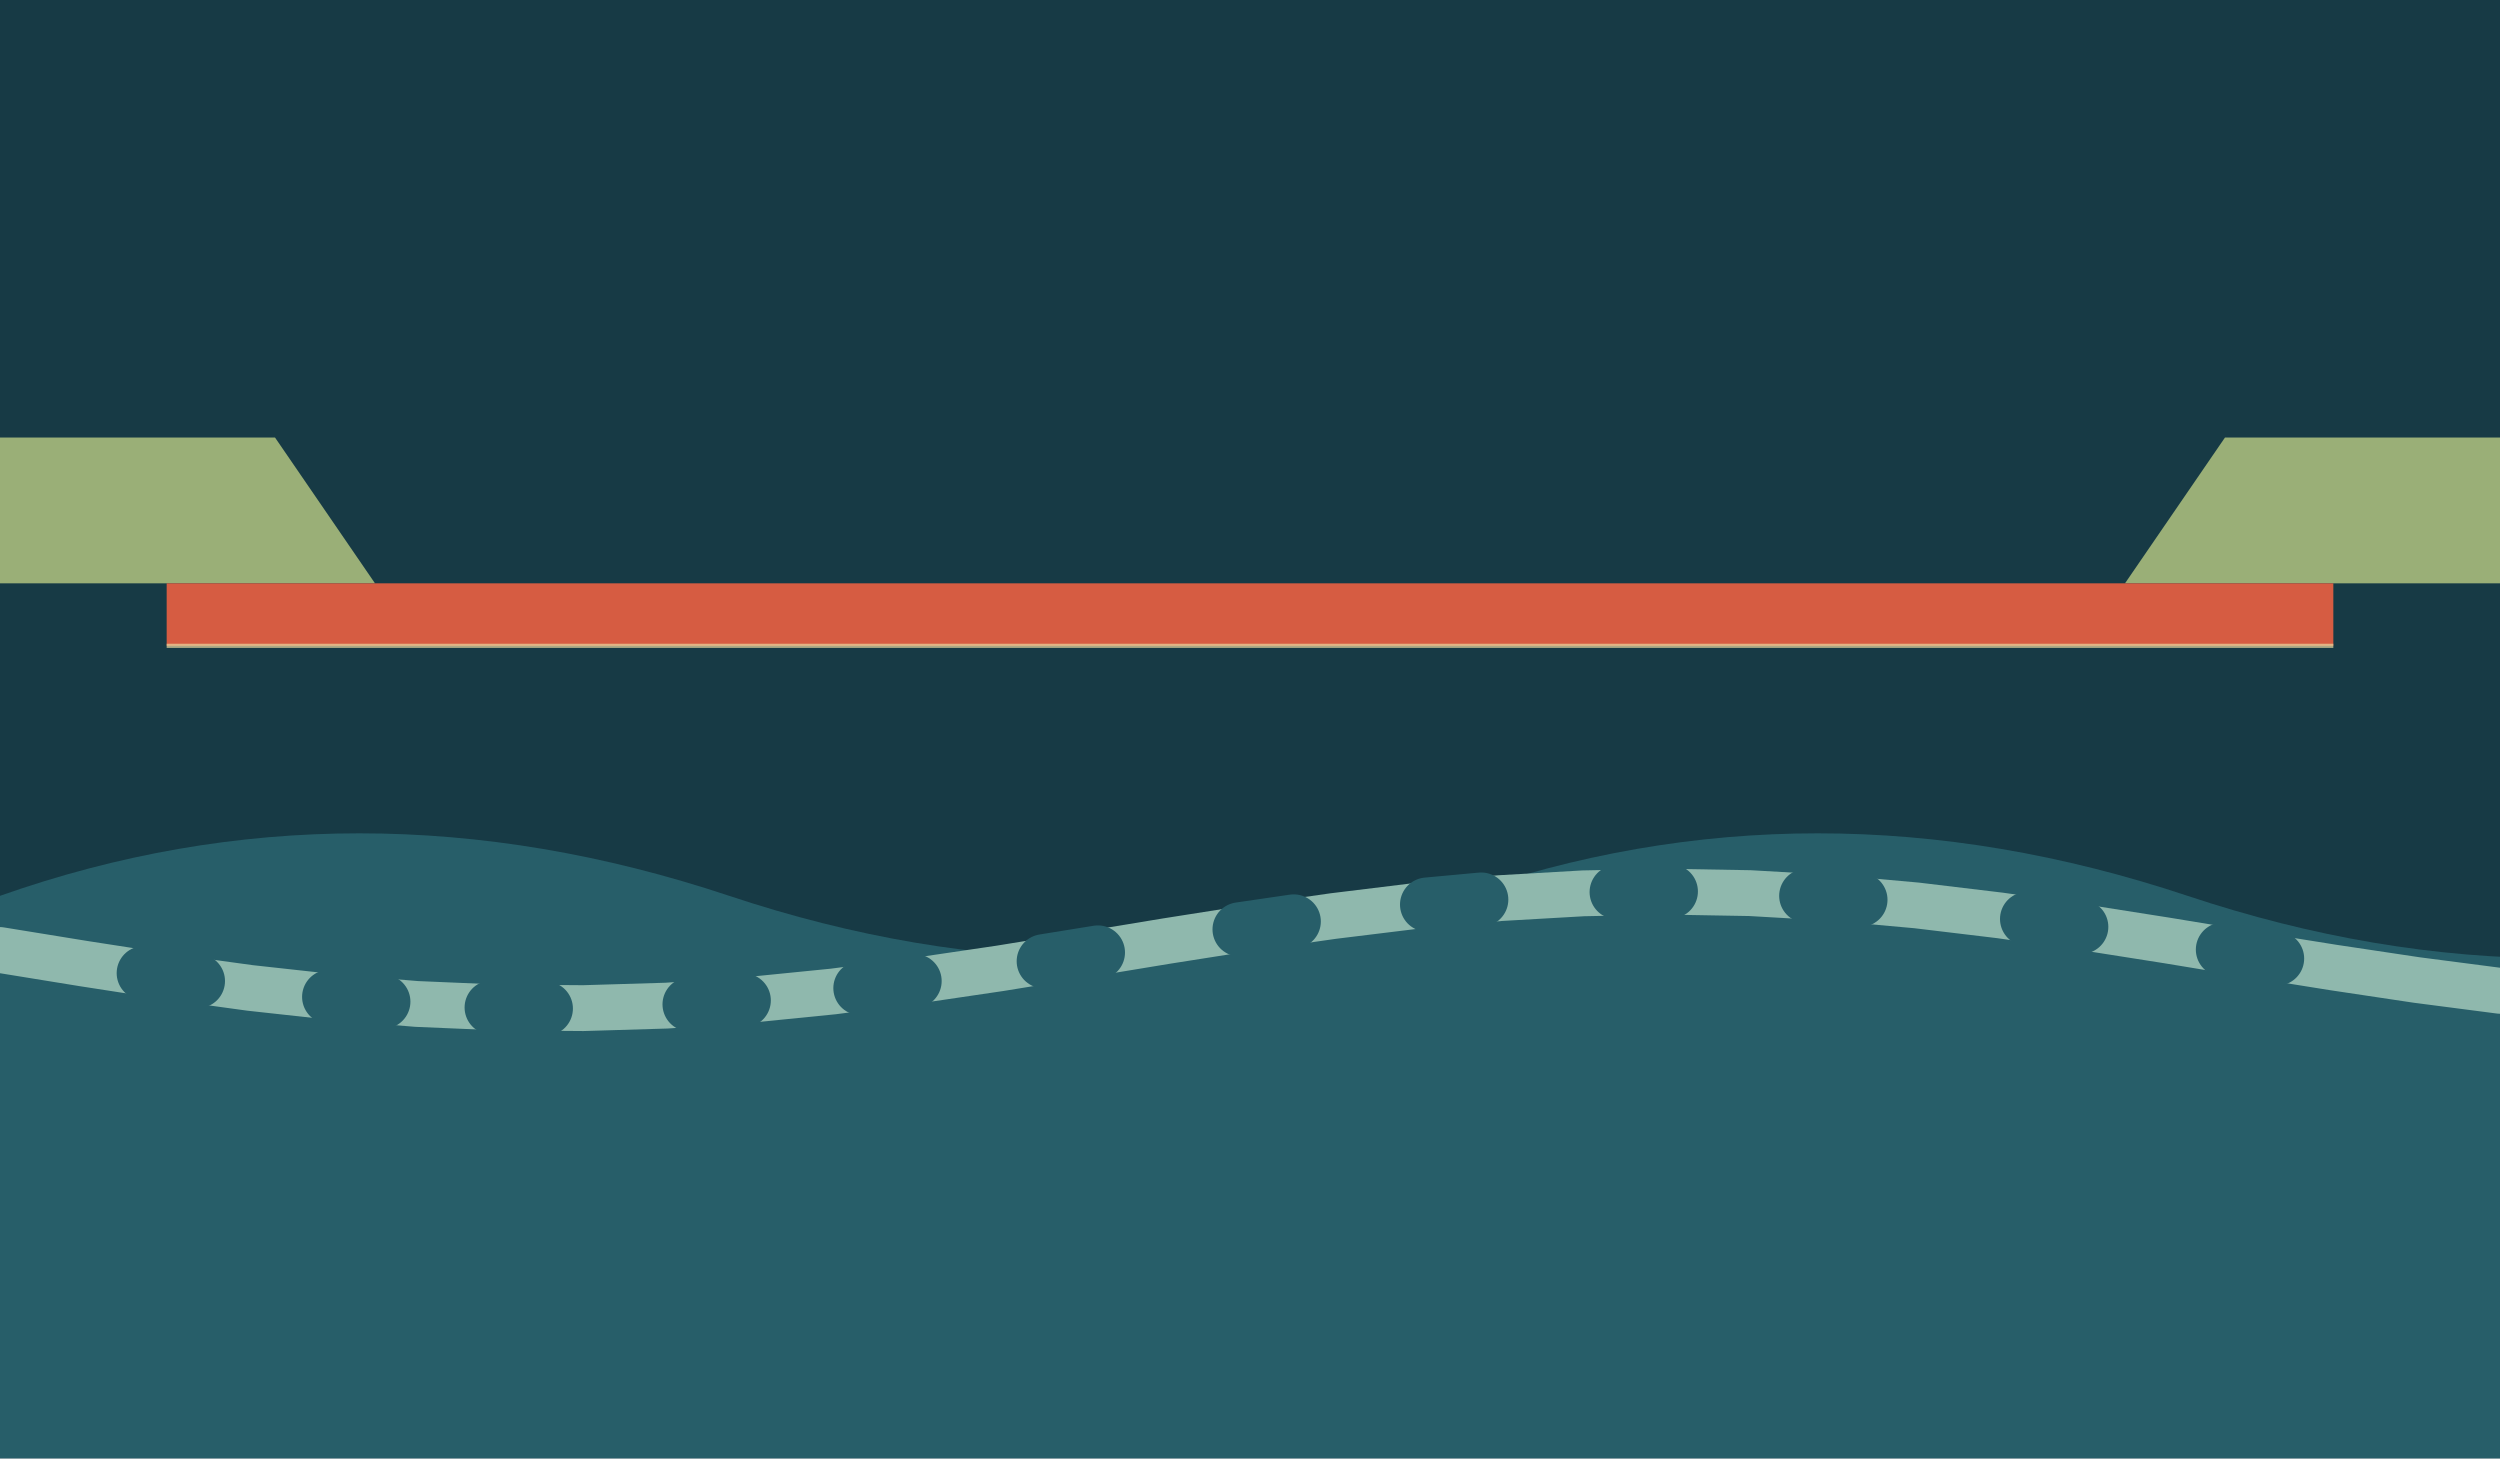
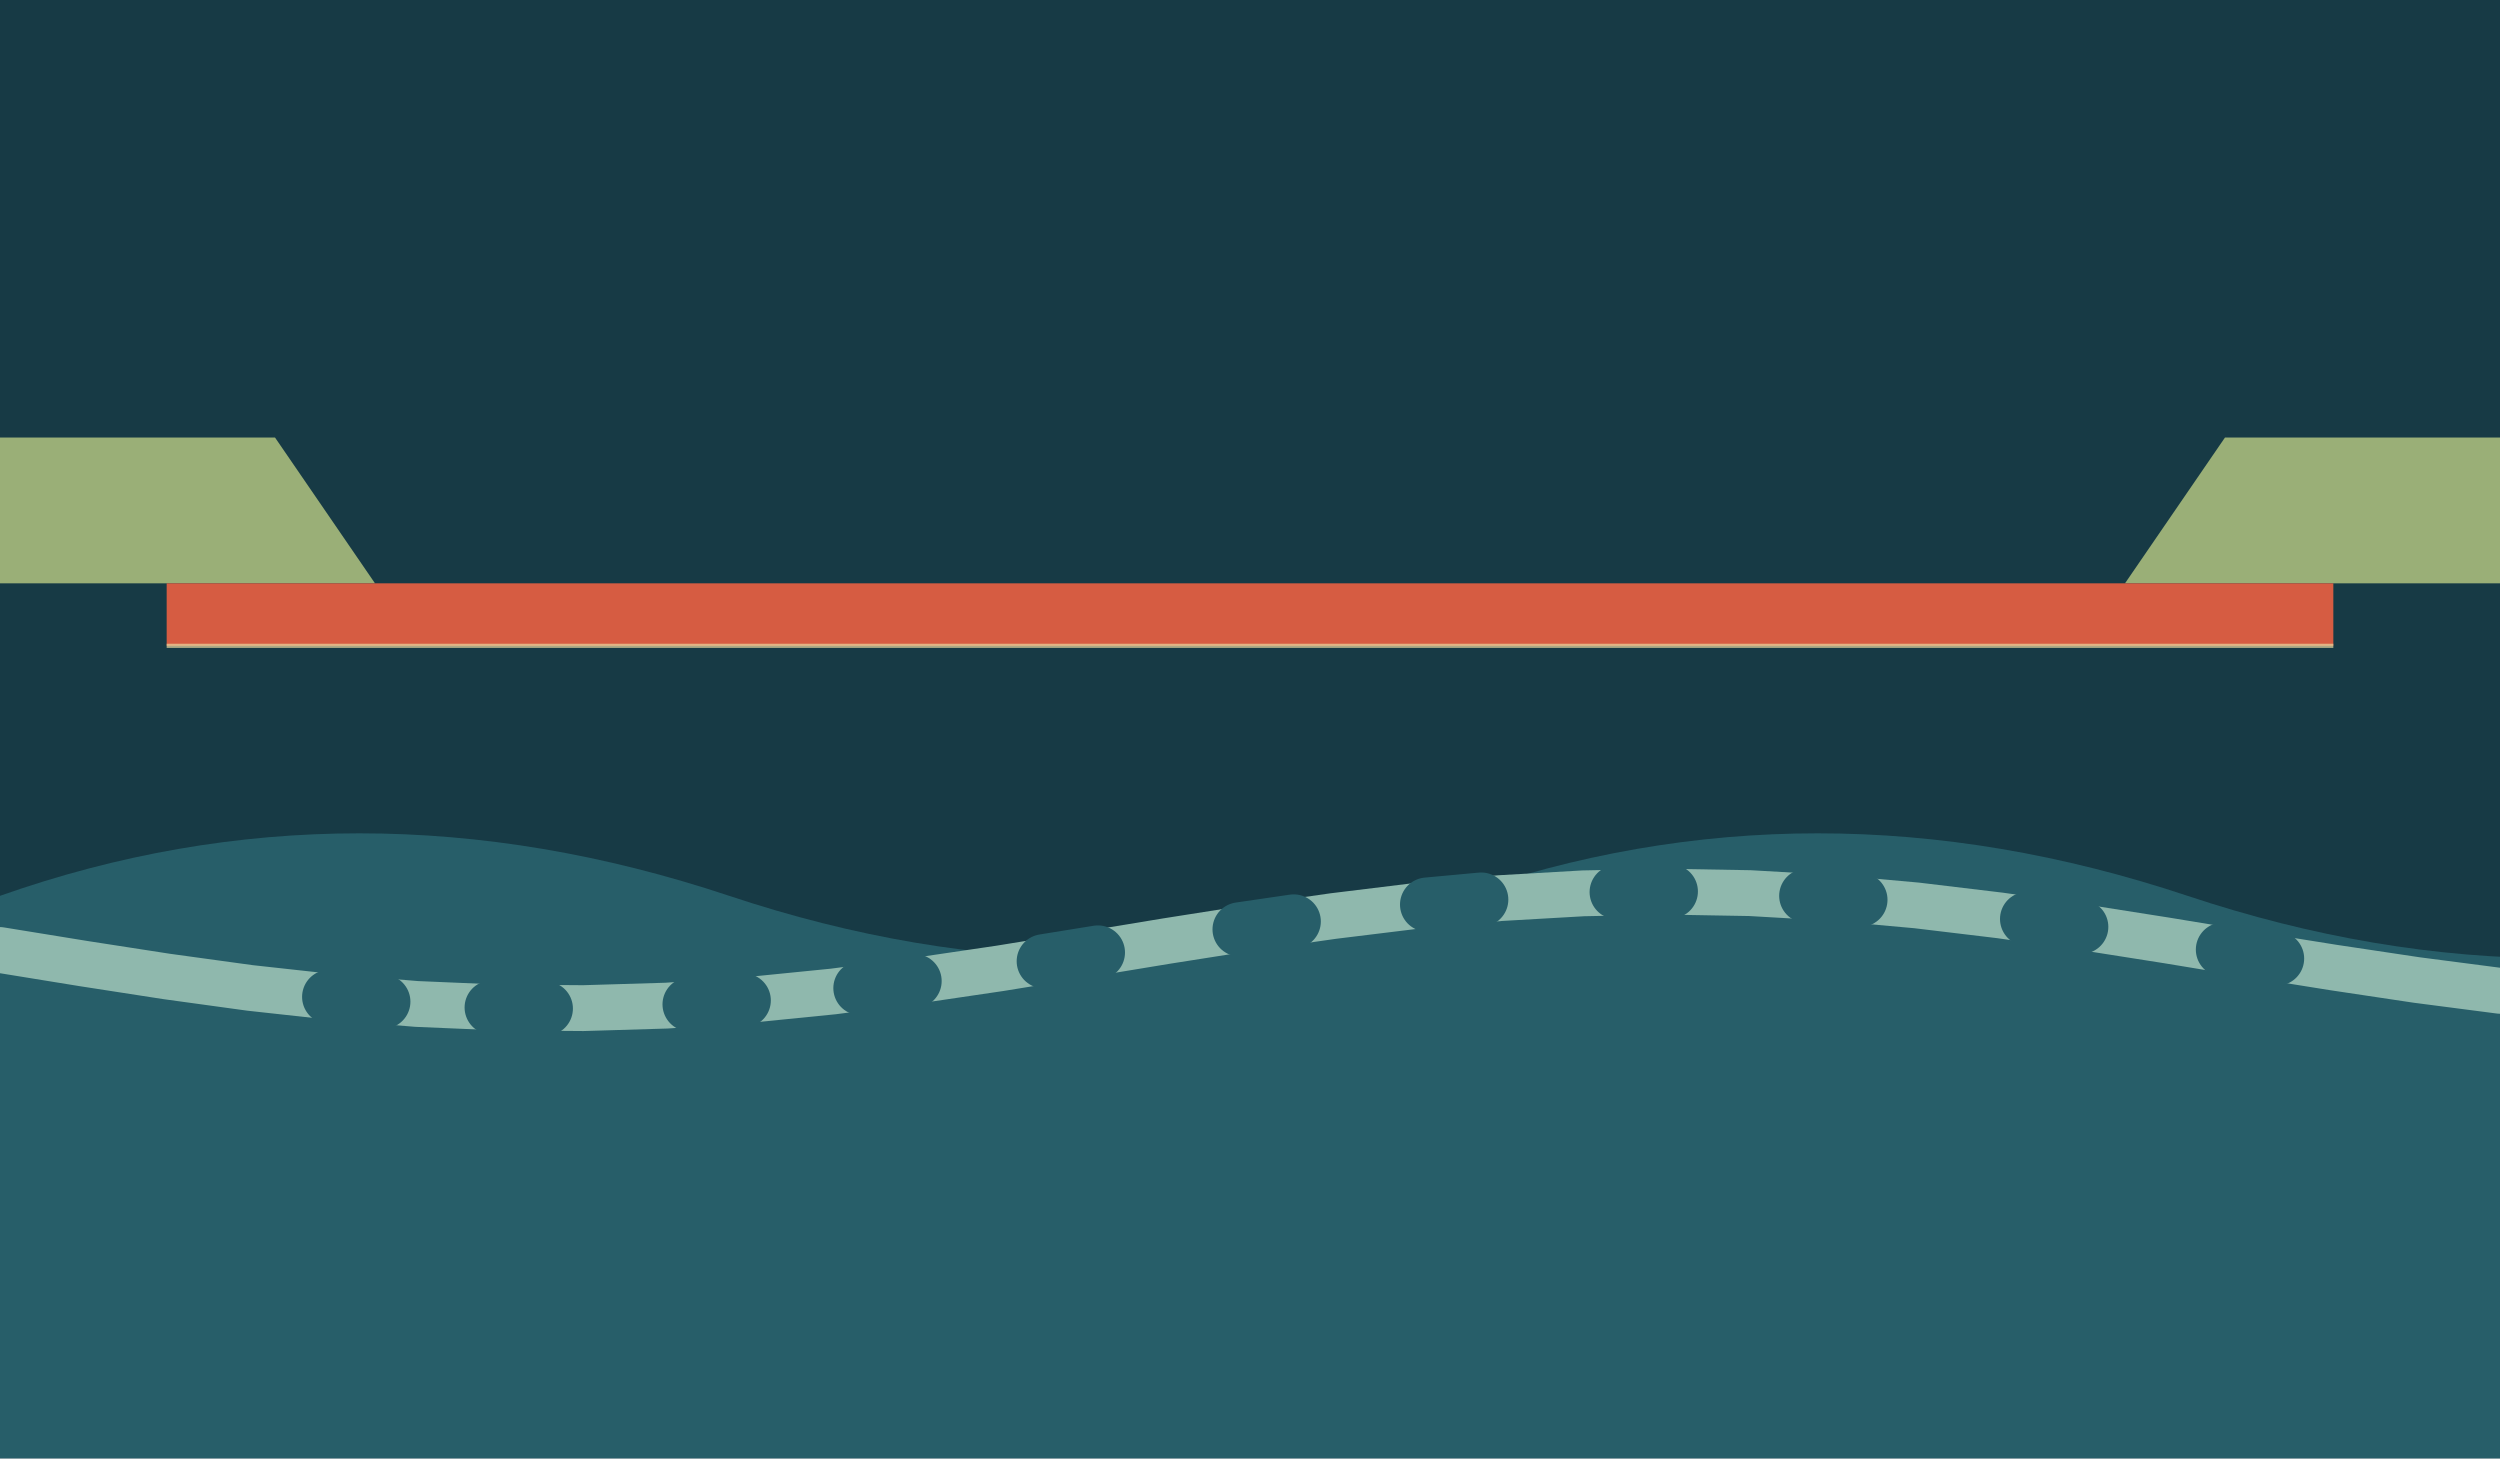
<svg xmlns="http://www.w3.org/2000/svg" viewBox="0 0 1200 700" role="img" aria-labelledby="title desc">
  <rect width="1200" height="700" fill="#173a45" />
  <path d="M0 210H132L180 280H0ZM1200 210H1068L1020 280H1200Z" fill="#9aaf77" />
  <path d="M0 430 Q170 370 350 430 T700 430 T1050 430 T1400 430 V700 H0Z" fill="#275e69" />
  <path d="M 0 456.0 L 40 462.5 L 80 468.7 L 120 474.2 L 160 478.6 L 200 481.9 L 240 483.6 L 280 483.9 L 320 482.7 L 360 479.9 L 400 475.9 L 440 470.7 L 480 464.8 L 520 458.3 L 560 451.7 L 600 445.4 L 640 439.7 L 680 434.8 L 720 431.1 L 760 428.8 L 800 428.0 L 840 428.7 L 880 431.0 L 920 434.6 L 960 439.4 L 1000 445.1 L 1040 451.4 L 1080 458.0 L 1120 464.4 L 1160 470.4 L 1200 475.6" fill="none" stroke="#8fb8ad" stroke-width="22" stroke-linecap="round" stroke-linejoin="round" />
  <g fill="none" stroke="#275e69" stroke-width="26" stroke-linecap="round">
-     <path d="M69 467.1 L95 470.9" />
    <path d="M158 478.5 L184 480.8" />
    <path d="M236 483.6 L262 484.1" />
    <path d="M331 482.1 L357 480.2" />
    <path d="M413 474.3 L439 470.9" />
    <path d="M501 461.4 L527 457.2" />
    <path d="M595 446.1 L621 442.3" />
    <path d="M685 434.2 L711 431.8" />
    <path d="M776 428.2 L802 427.9" />
    <path d="M867 430.0 L893 431.9" />
    <path d="M973 441.1 L999 444.9" />
    <path d="M1067 455.8 L1093 460.1" />
  </g>
  <path d="M80 280H1120V310H80Z" fill="#d65c42" />
  <path d="M80 310H1120" stroke="#ead9a0" stroke-width="2" opacity=".7" />
</svg>
